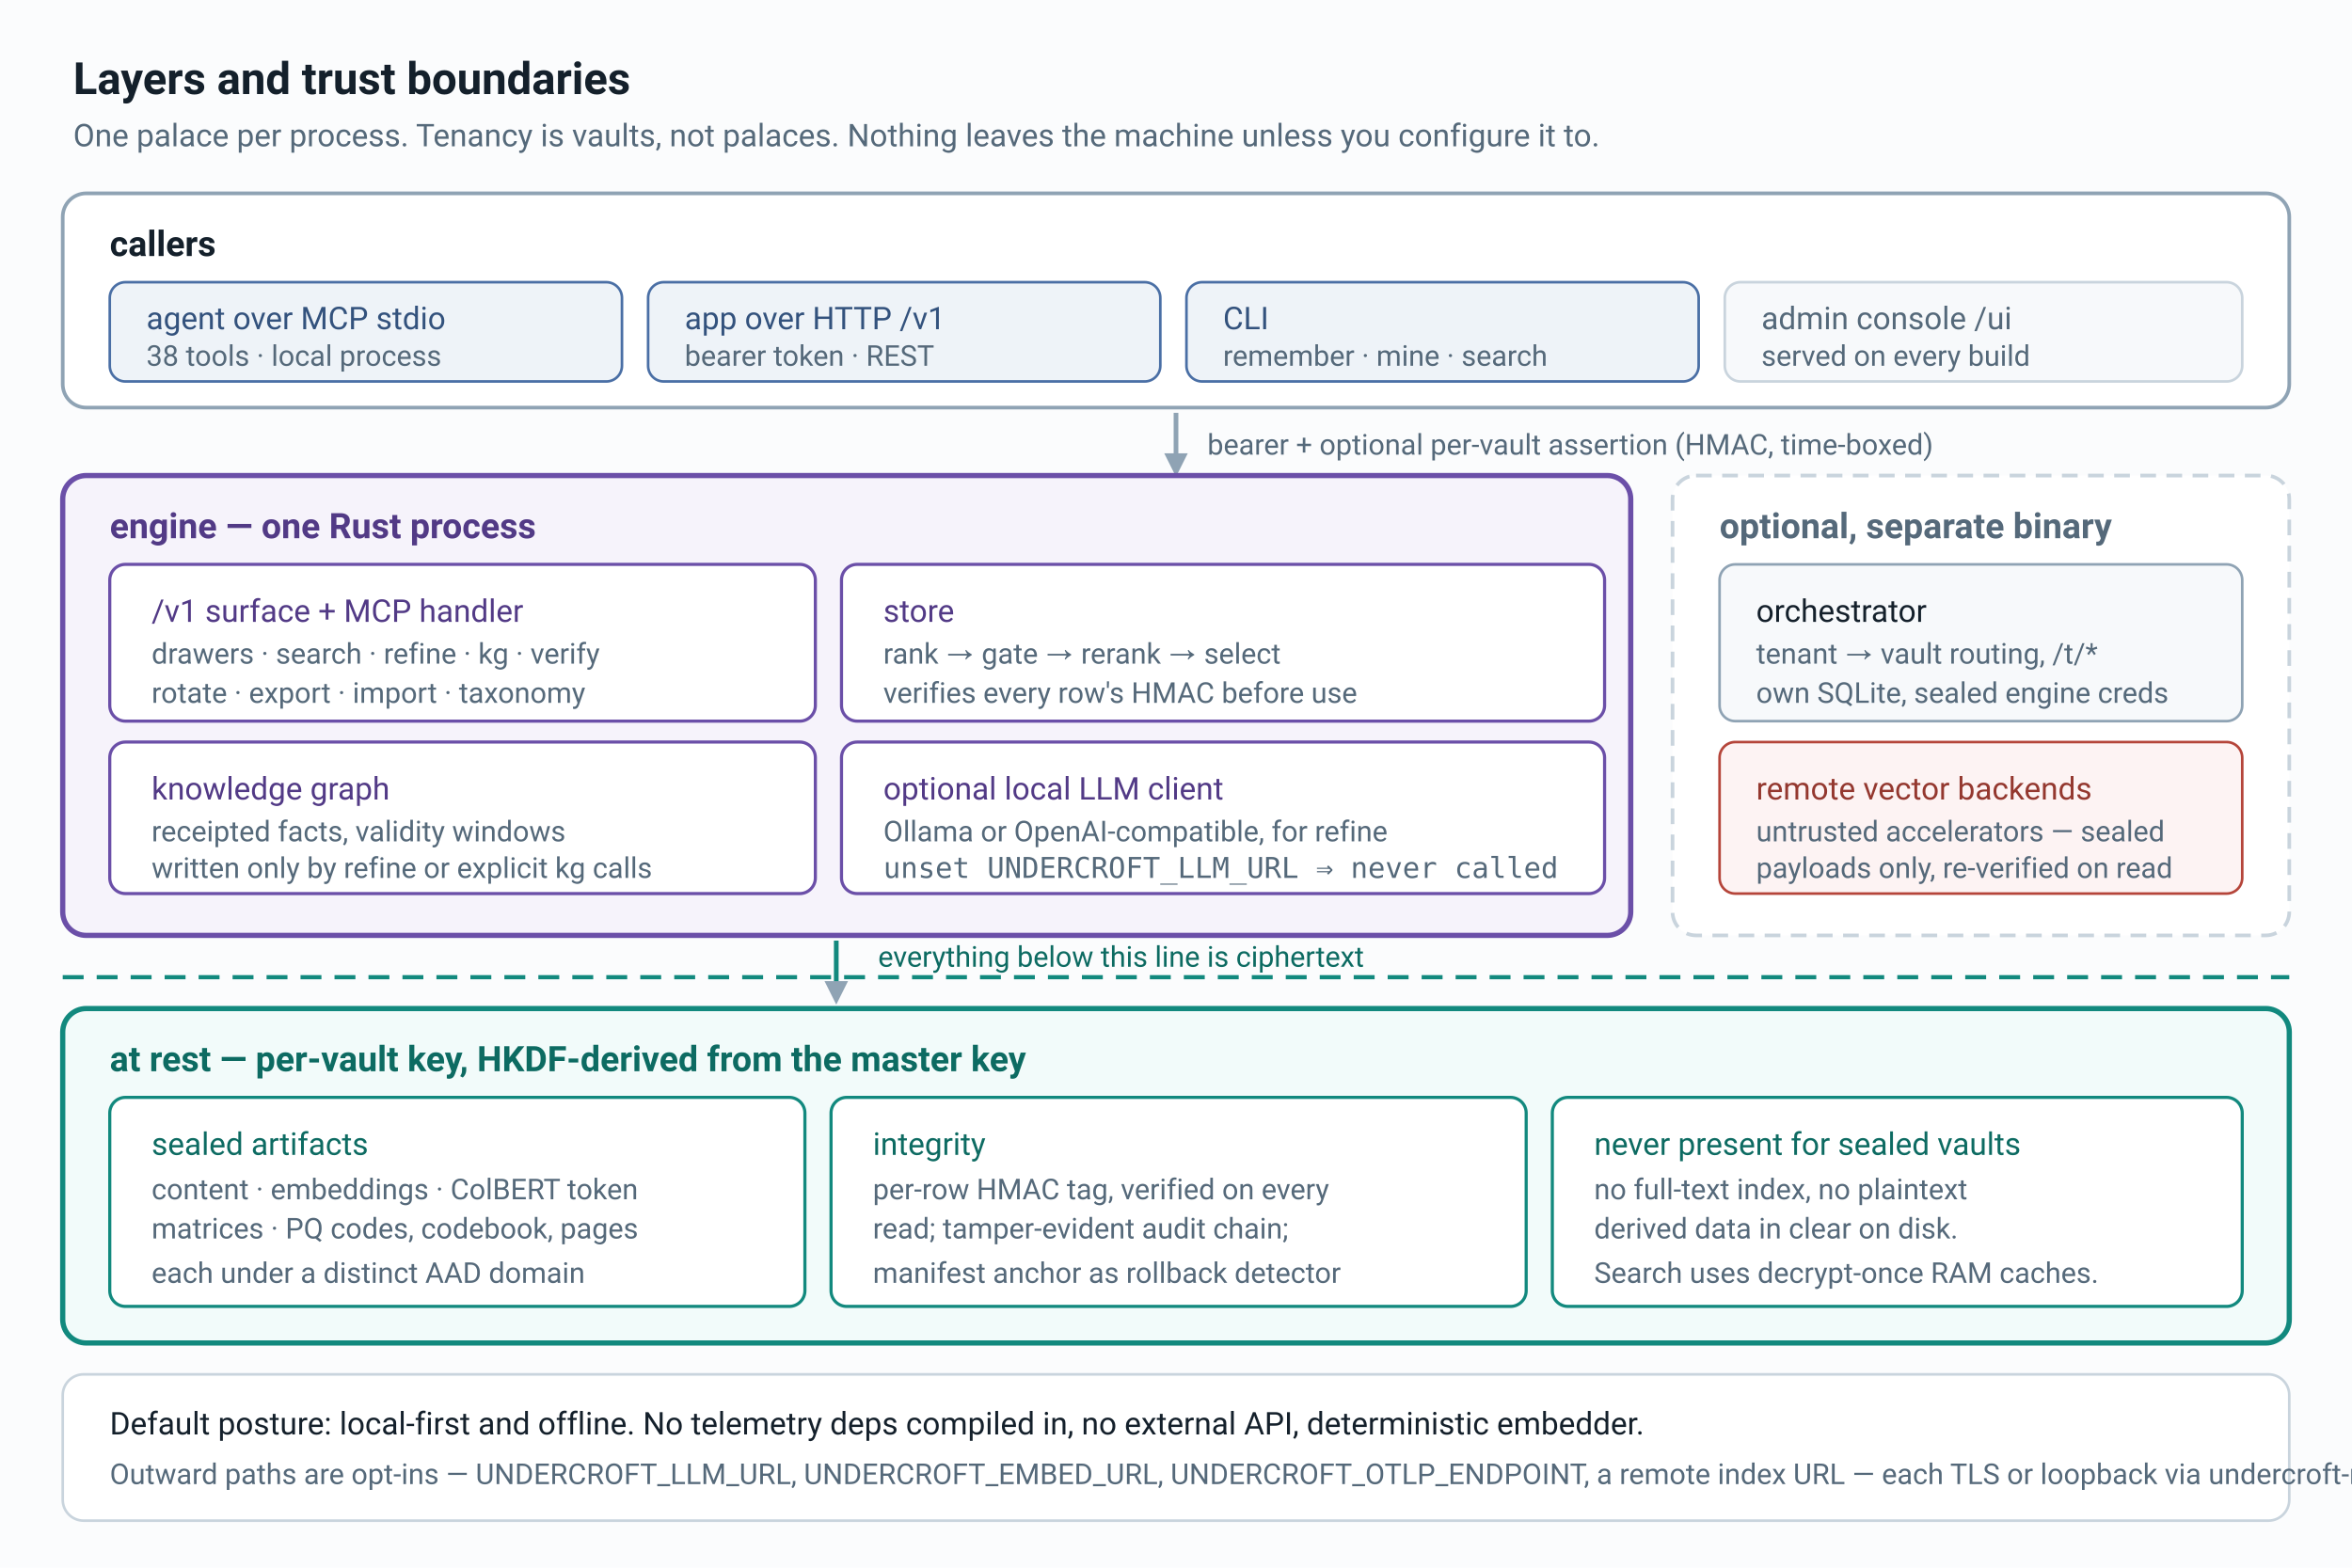
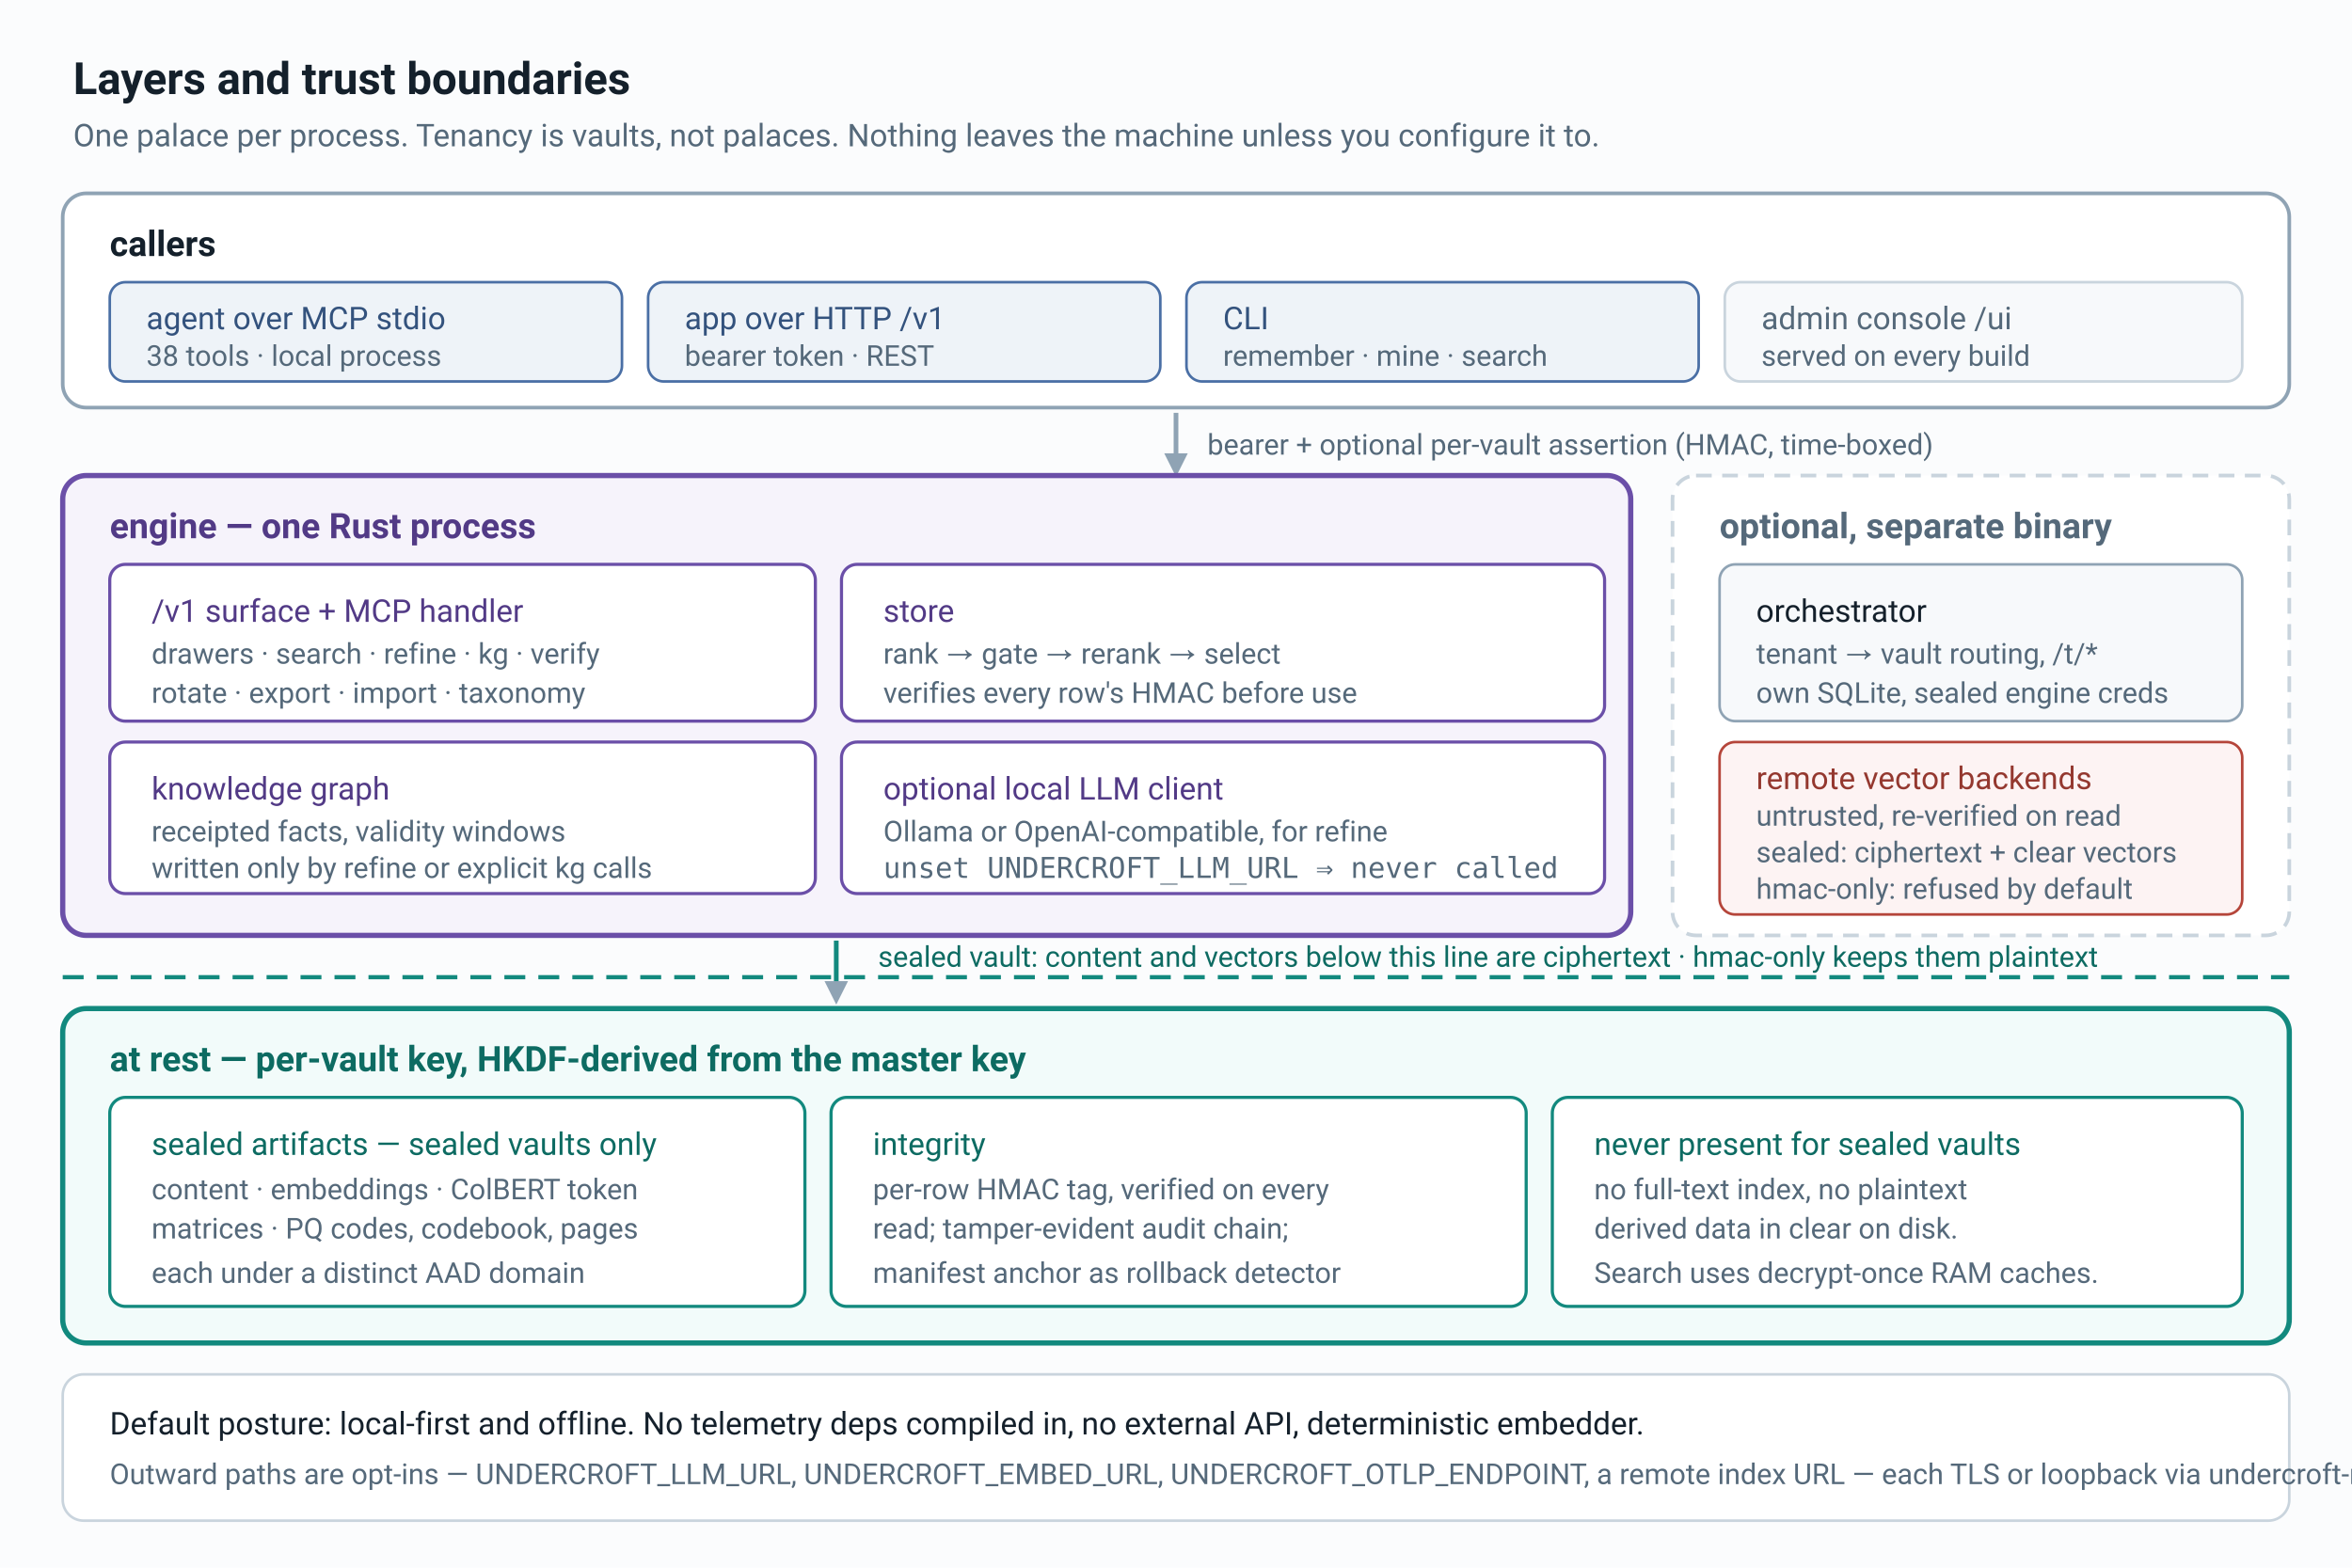
<svg xmlns="http://www.w3.org/2000/svg" viewBox="0 0 900 600" width="900" height="600" role="img" aria-labelledby="t d">
  <style>
  .f { font-family: -apple-system, BlinkMacSystemFont, "Segoe UI", Roboto, Helvetica, Arial, sans-serif; }
  .h { font-size: 17px; font-weight: 600; }
  .l { font-size: 13.5px; font-weight: 600; }
  .b { font-size: 12px; }
  .s { font-size: 11px; }
  .mono { font-family: ui-monospace, SFMono-Regular, Menlo, Consolas, monospace; font-size: 11px; }
  .ink { fill: var(--d-ink,#14202b); }
  .dim { fill: var(--d-dim,#55697a); }
  @media (prefers-color-scheme: dark) {
    svg { --d-bg:#0f1419; --d-card:#161c23; --d-card2:#1b222b; --d-line:#2b3540;
      --d-line2:#4a5b6b; --d-ink:#e4ebf1; --d-dim:#9aabba; --d-on:#0f1419;
      --d-teal:#2ba99c; --d-teal-bg:#0e2523; --d-teal-bg2:#123430; --d-teal-ink:#6fd8cc;
      --d-blue:#6d94c8; --d-blue-bg:#131d2b; --d-blue-ink:#9dbde3;
      --d-amber:#d1953f; --d-amber-bg:#261c0f; --d-amber-ink:#e8bc78;
      --d-violet:#9277c9; --d-violet-bg:#1c1730; --d-violet-bg2:#241d3d; --d-violet-ink:#b9a3e3;
      --d-green:#4fa570; --d-green-bg:#10231a; --d-green-bg2:#153021; --d-green-ink:#86cf9f;
      --d-red:#d1685c; --d-red-bg:#2a1614; --d-red-ink:#eb9a90; }
  }
</style>
  <rect width="900" height="600" fill="var(--d-bg,#fbfcfd)" />
  <text x="28" y="36" class="f h ink">Layers and trust boundaries</text>
  <text x="28" y="56" class="f b dim">One palace per process. Tenancy is vaults, not palaces. Nothing leaves the machine unless you configure it to.</text>
  <rect x="24" y="74" width="852" height="82" rx="9" fill="var(--d-card,#ffffff)" stroke="var(--d-line2,#8fa3b4)" stroke-width="1.4" />
  <text x="42" y="98" class="f l ink">callers</text>
  <rect x="42" y="108" width="196" height="38" rx="6" fill="var(--d-blue-bg,#eef3f8)" stroke="var(--d-blue,#4a6fa5)" />
  <text x="56" y="126" class="f b" fill="var(--d-blue-ink,#33527d)">agent over MCP stdio</text>
  <text x="56" y="140" class="f s dim">38 tools · local process</text>
  <rect x="248" y="108" width="196" height="38" rx="6" fill="var(--d-blue-bg,#eef3f8)" stroke="var(--d-blue,#4a6fa5)" />
  <text x="262" y="126" class="f b" fill="var(--d-blue-ink,#33527d)">app over HTTP /v1</text>
  <text x="262" y="140" class="f s dim">bearer token · REST</text>
  <rect x="454" y="108" width="196" height="38" rx="6" fill="var(--d-blue-bg,#eef3f8)" stroke="var(--d-blue,#4a6fa5)" />
  <text x="468" y="126" class="f b" fill="var(--d-blue-ink,#33527d)">CLI</text>
  <text x="468" y="140" class="f s dim">remember · mine · search</text>
  <rect x="660" y="108" width="198" height="38" rx="6" fill="var(--d-card2,#f7f9fb)" stroke="var(--d-line,#c9d4dd)" />
  <text x="674" y="126" class="f b dim">admin console /ui</text>
  <text x="674" y="140" class="f s dim">served on every build</text>
  <path d="M450 158 L450 178" stroke="var(--d-line2,#8fa3b4)" stroke-width="1.8" marker-end="url(#a)" />
  <text x="462" y="174" class="f s dim">bearer + optional per-vault assertion (HMAC, time-boxed)</text>
  <rect x="24" y="182" width="600" height="176" rx="9" fill="var(--d-violet-bg,#f6f3fb)" stroke="var(--d-violet,#6b4fa8)" stroke-width="2" />
  <text x="42" y="206" class="f l" fill="var(--d-violet-ink,#523a86)">engine — one Rust process</text>
  <rect x="42" y="216" width="270" height="60" rx="6" fill="var(--d-card,#ffffff)" stroke="var(--d-violet,#6b4fa8)" stroke-width="1.2" />
  <text x="58" y="238" class="f b" fill="var(--d-violet-ink,#523a86)">/v1 surface + MCP handler</text>
  <text x="58" y="254" class="f s dim">drawers · search · refine · kg · verify</text>
  <text x="58" y="269" class="f s dim">rotate · export · import · taxonomy</text>
  <rect x="322" y="216" width="292" height="60" rx="6" fill="var(--d-card,#ffffff)" stroke="var(--d-violet,#6b4fa8)" stroke-width="1.2" />
  <text x="338" y="238" class="f b" fill="var(--d-violet-ink,#523a86)">store</text>
  <text x="338" y="254" class="f s dim">rank → gate → rerank → select</text>
  <text x="338" y="269" class="f s dim">verifies every row's HMAC before use</text>
  <rect x="42" y="284" width="270" height="58" rx="6" fill="var(--d-card,#ffffff)" stroke="var(--d-violet,#6b4fa8)" stroke-width="1.2" />
  <text x="58" y="306" class="f b" fill="var(--d-violet-ink,#523a86)">knowledge graph</text>
  <text x="58" y="322" class="f s dim">receipted facts, validity windows</text>
  <text x="58" y="336" class="f s dim">written only by refine or explicit kg calls</text>
  <rect x="322" y="284" width="292" height="58" rx="6" fill="var(--d-card,#ffffff)" stroke="var(--d-violet,#6b4fa8)" stroke-width="1.2" />
  <text x="338" y="306" class="f b" fill="var(--d-violet-ink,#523a86)">optional local LLM client</text>
  <text x="338" y="322" class="f s dim">Ollama or OpenAI-compatible, for refine</text>
  <text x="338" y="336" class="f mono dim">unset UNDERCROFT_LLM_URL ⇒ never called</text>
  <rect x="640" y="182" width="236" height="176" rx="9" fill="var(--d-card,#ffffff)" stroke="var(--d-line,#c9d4dd)" stroke-width="1.4" stroke-dasharray="6 4" />
  <text x="658" y="206" class="f l dim">optional, separate binary</text>
  <rect x="658" y="216" width="200" height="60" rx="6" fill="var(--d-card2,#f7f9fb)" stroke="var(--d-line2,#8fa3b4)" />
  <text x="672" y="238" class="f b ink">orchestrator</text>
  <text x="672" y="254" class="f s dim">tenant → vault routing, /t/*</text>
  <text x="672" y="269" class="f s dim">own SQLite, sealed engine creds</text>
-   <rect x="658" y="284" width="200" height="58" rx="6" fill="var(--d-red-bg,#fdf3f3)" stroke="var(--d-red,#b5453a)" />
-   <text x="672" y="306" class="f b" fill="var(--d-red-ink,#94382f)">remote vector backends</text>
-   <text x="672" y="322" class="f s dim">untrusted accelerators — sealed</text>
-   <text x="672" y="336" class="f s dim">payloads only, re-verified on read</text>
+   <rect x="658" y="284" width="200" height="66" rx="6" fill="var(--d-red-bg,#fdf3f3)" stroke="var(--d-red,#b5453a)" />
+   <text x="672" y="302" class="f b" fill="var(--d-red-ink,#94382f)">remote vector backends</text>
+   <text x="672" y="316" class="f s dim">untrusted, re-verified on read</text>
+   <text x="672" y="330" class="f s dim">sealed: ciphertext + clear vectors</text>
+   <text x="672" y="344" class="f s dim">hmac-only: refused by default</text>
  <path d="M320 360 L320 380" stroke="var(--d-teal,#12897e)" stroke-width="1.8" marker-end="url(#a)" />
  <line x1="24" y1="374" x2="876" y2="374" stroke="var(--d-teal,#12897e)" stroke-width="1.6" stroke-dasharray="8 5" />
-   <text x="336" y="370" class="f s" fill="var(--d-teal-ink,#0d6b62)">everything below this line is ciphertext</text>
+   <text x="336" y="370" class="f s" fill="var(--d-teal-ink,#0d6b62)">sealed vault: content and vectors below this line are ciphertext · hmac-only keeps them plaintext</text>
  <rect x="24" y="386" width="852" height="128" rx="9" fill="var(--d-teal-bg,#f2fbfa)" stroke="var(--d-teal,#12897e)" stroke-width="2" />
  <text x="42" y="410" class="f l" fill="var(--d-teal-ink,#0d6b62)">at rest — per-vault key, HKDF-derived from the master key</text>
  <rect x="42" y="420" width="266" height="80" rx="6" fill="var(--d-card,#ffffff)" stroke="var(--d-teal,#12897e)" stroke-width="1.2" />
-   <text x="58" y="442" class="f b" fill="var(--d-teal-ink,#0d6b62)">sealed artifacts</text>
+   <text x="58" y="442" class="f b" fill="var(--d-teal-ink,#0d6b62)">sealed artifacts — sealed vaults only</text>
  <text x="58" y="459" class="f s dim">content · embeddings · ColBERT token</text>
  <text x="58" y="474" class="f s dim">matrices · PQ codes, codebook, pages</text>
  <text x="58" y="491" class="f s dim">each under a distinct AAD domain</text>
  <rect x="318" y="420" width="266" height="80" rx="6" fill="var(--d-card,#ffffff)" stroke="var(--d-teal,#12897e)" stroke-width="1.2" />
  <text x="334" y="442" class="f b" fill="var(--d-teal-ink,#0d6b62)">integrity</text>
  <text x="334" y="459" class="f s dim">per-row HMAC tag, verified on every</text>
  <text x="334" y="474" class="f s dim">read; tamper-evident audit chain;</text>
  <text x="334" y="491" class="f s dim">manifest anchor as rollback detector</text>
  <rect x="594" y="420" width="264" height="80" rx="6" fill="var(--d-card,#ffffff)" stroke="var(--d-teal,#12897e)" stroke-width="1.2" />
  <text x="610" y="442" class="f b" fill="var(--d-teal-ink,#0d6b62)">never present for sealed vaults</text>
  <text x="610" y="459" class="f s dim">no full-text index, no plaintext</text>
  <text x="610" y="474" class="f s dim">derived data in clear on disk.</text>
  <text x="610" y="491" class="f s dim">Search uses decrypt-once RAM caches.</text>
  <rect x="24" y="526" width="852" height="56" rx="8" fill="var(--d-card,#ffffff)" stroke="var(--d-line,#c9d4dd)" />
  <text x="42" y="549" class="f b ink">Default posture: local-first and offline. No telemetry deps compiled in, no external API, deterministic embedder.</text>
  <text x="42" y="568" class="f s dim">Outward paths are opt-ins — UNDERCROFT_LLM_URL, UNDERCROFT_EMBED_URL, UNDERCROFT_OTLP_ENDPOINT, a remote index URL — each TLS or loopback via undercroft-net.</text>
  <defs>
    <marker id="a" viewBox="0 0 10 10" refX="5" refY="5" markerWidth="5" markerHeight="5" orient="auto-start-reverse">
      <path d="M 0 0 L 10 5 L 0 10 z" fill="var(--d-line2,#8fa3b4)" />
    </marker>
  </defs>
</svg>
